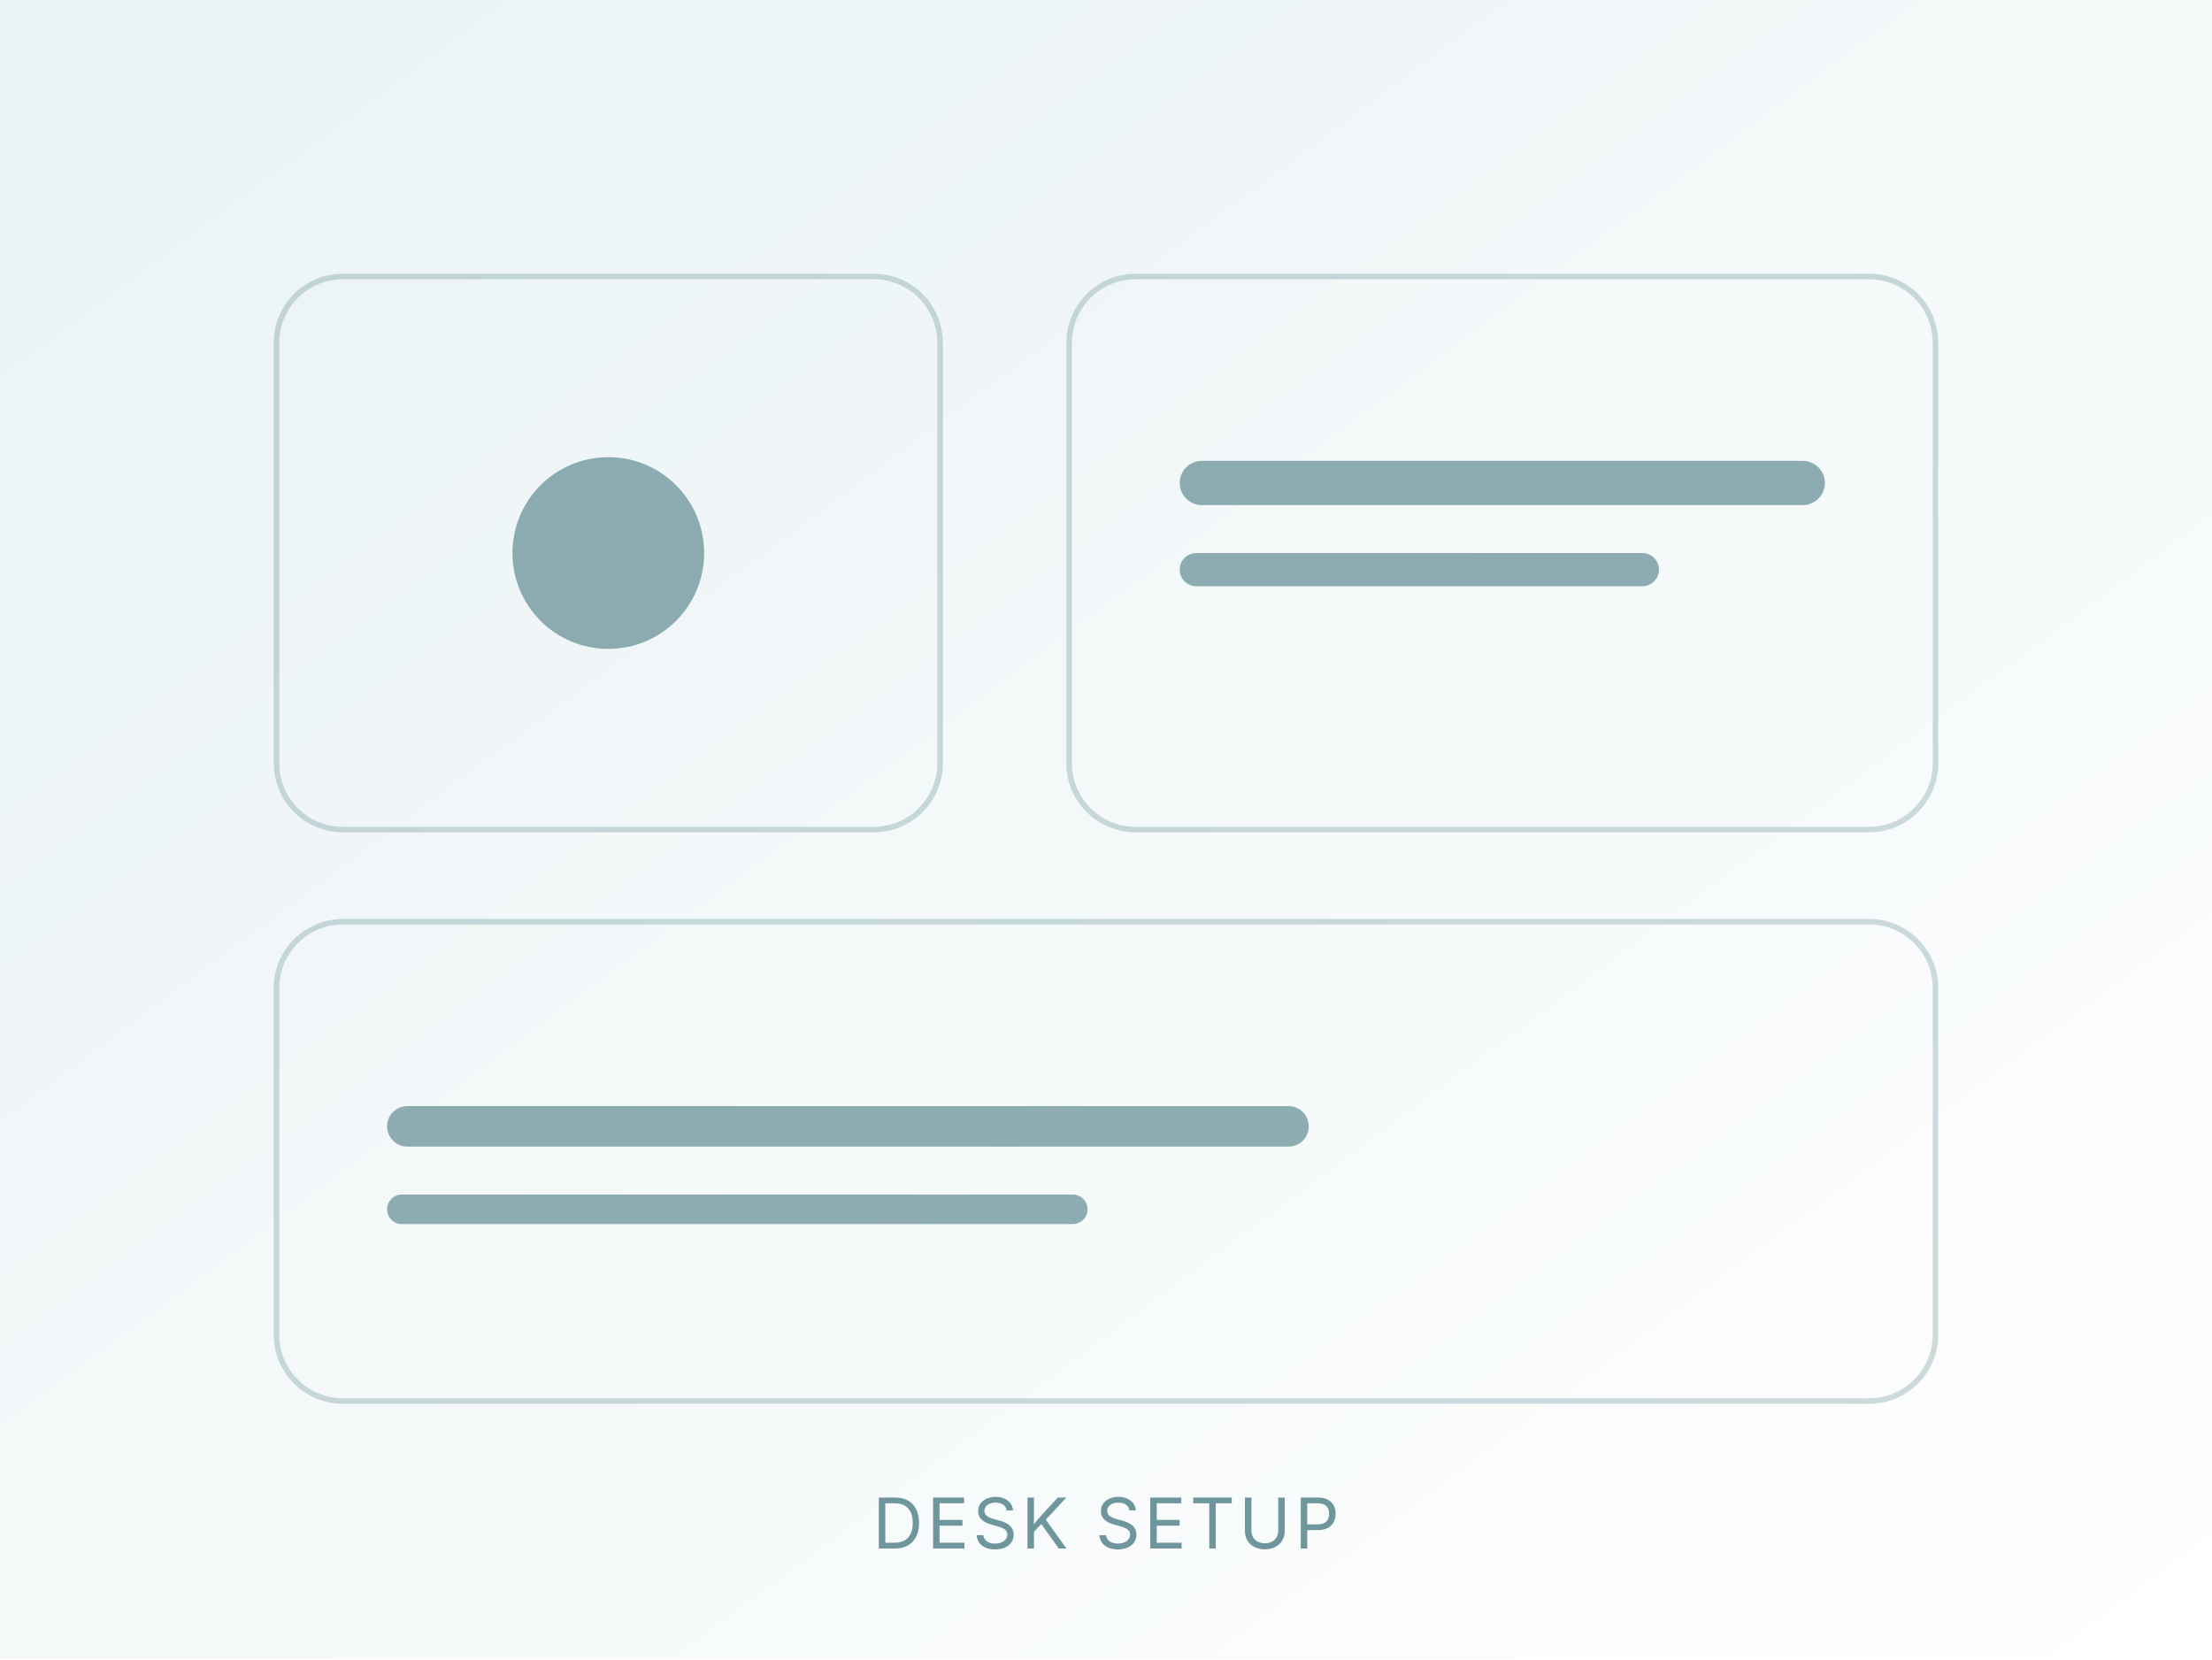
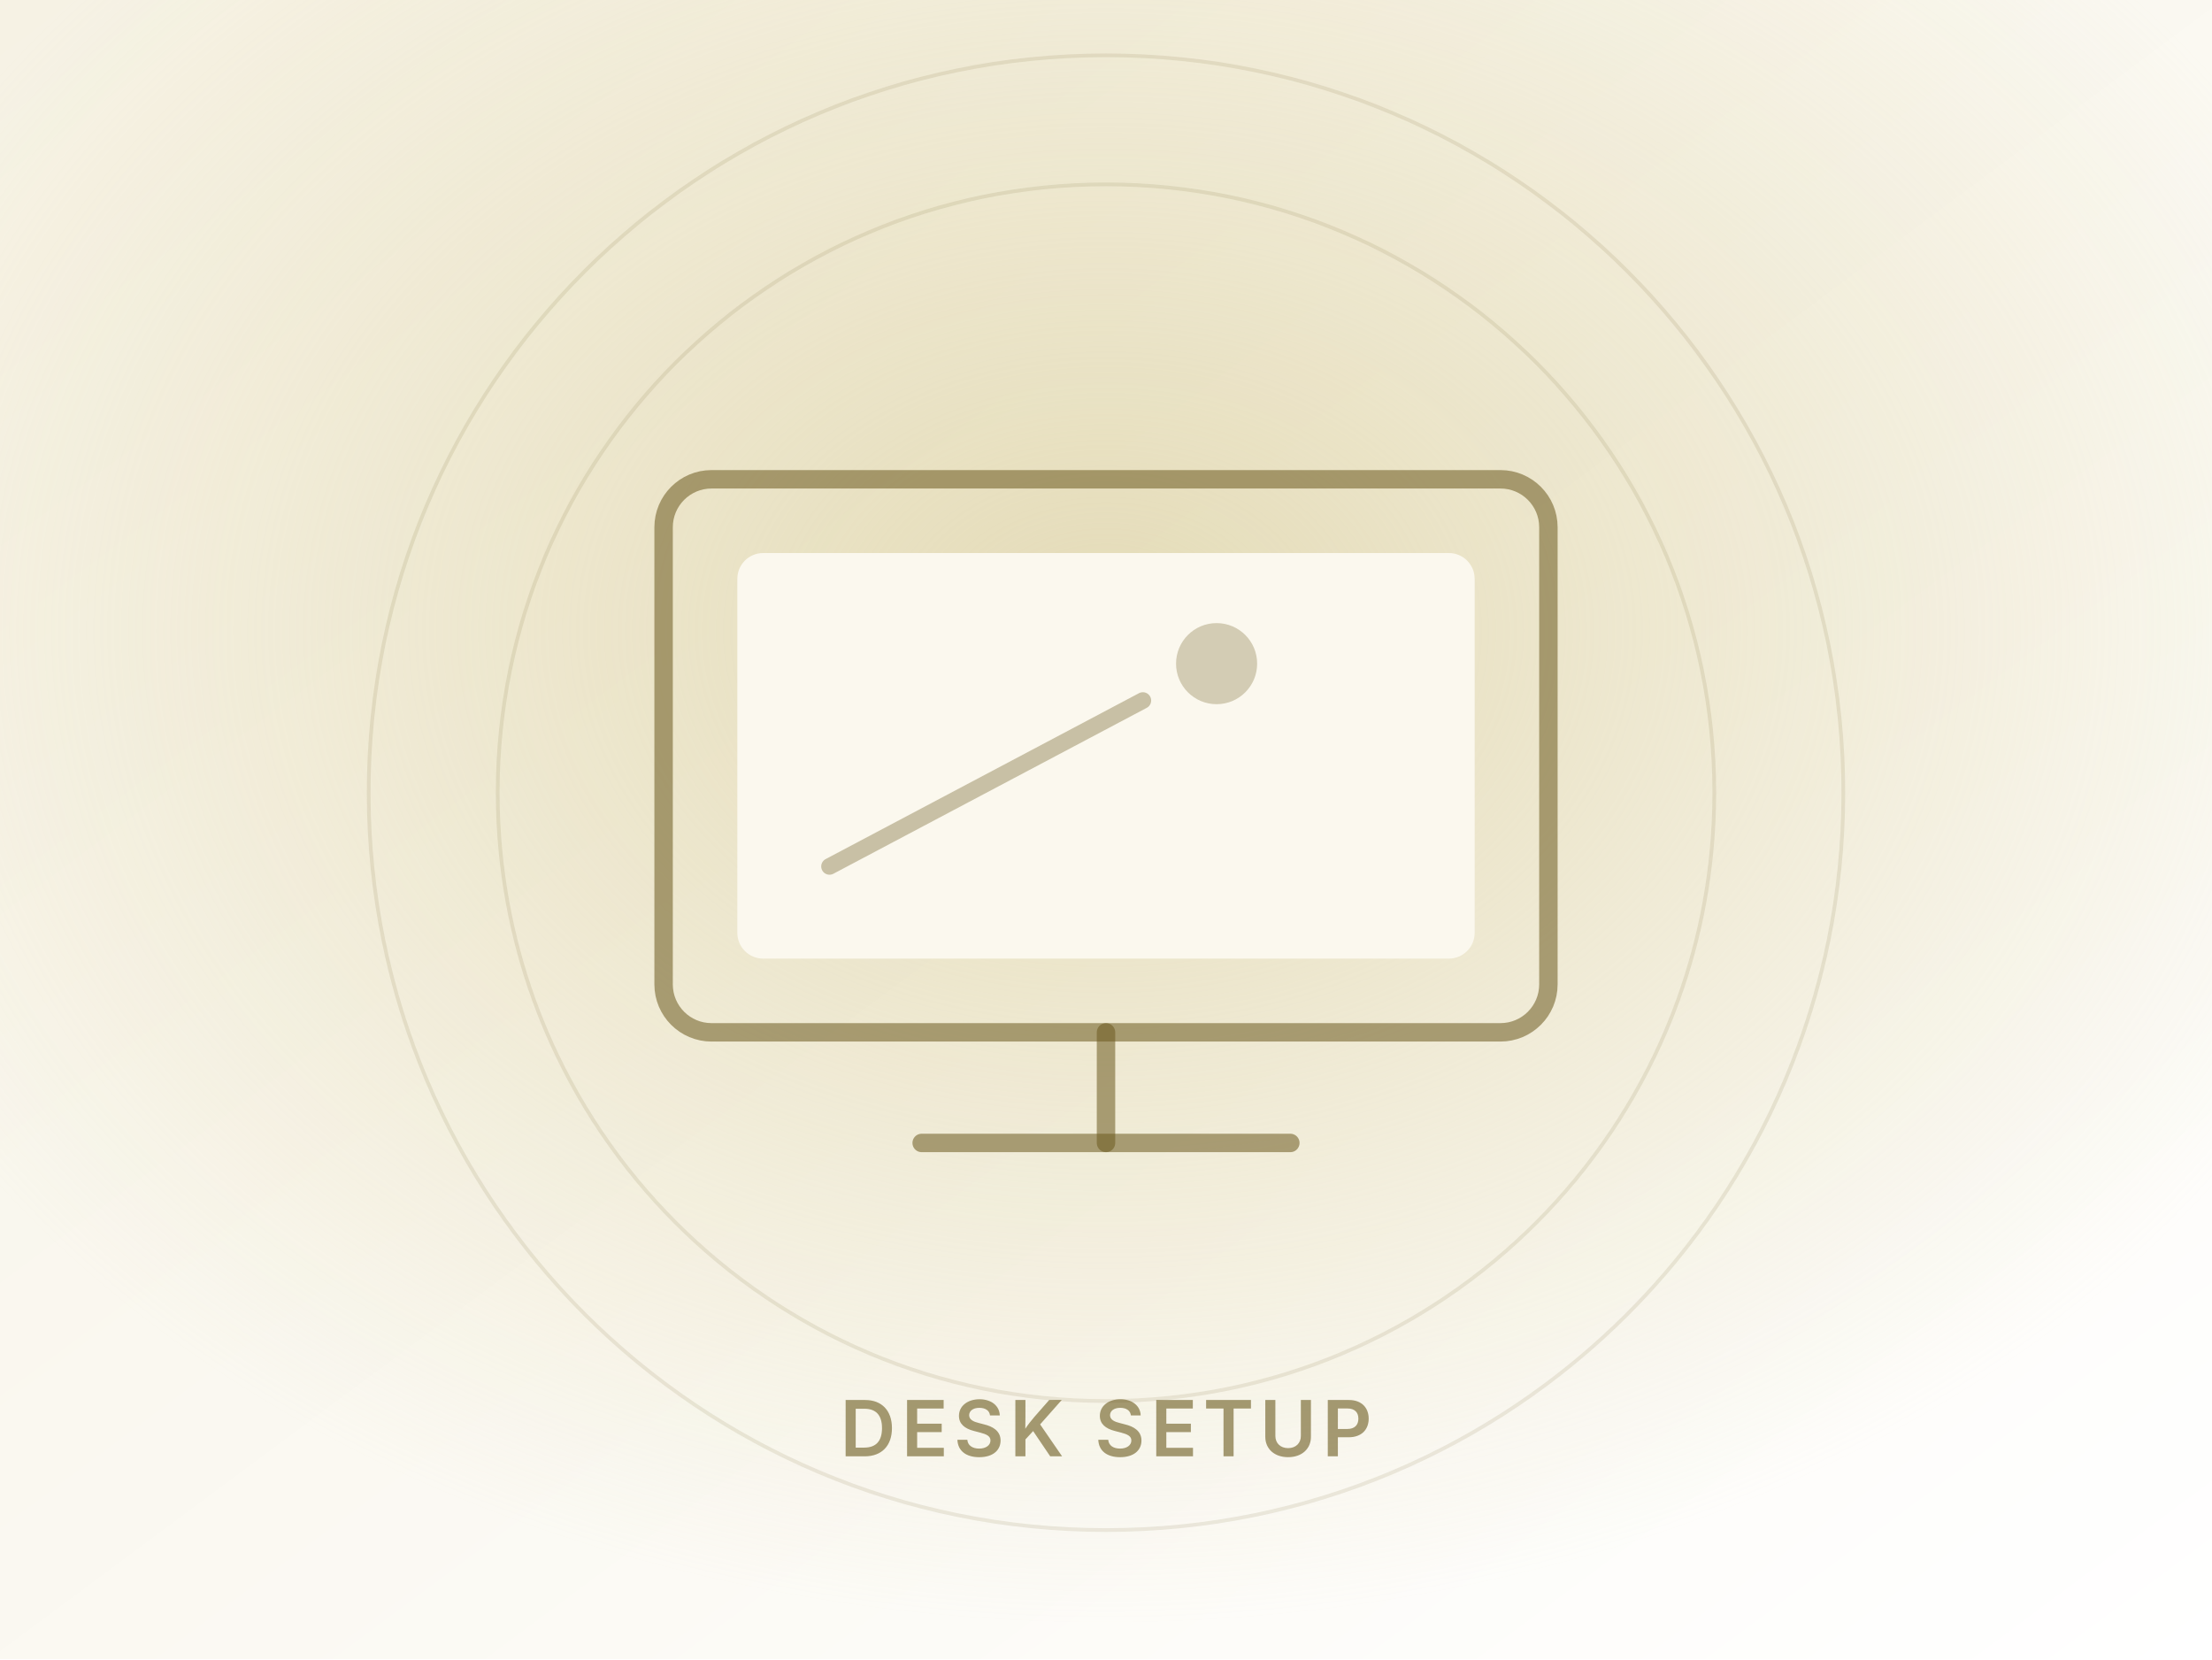
<svg xmlns="http://www.w3.org/2000/svg" width="1200" height="900" viewBox="0 0 1200 900" role="img" aria-label="Desk Setup">
  <defs>
-     <linearGradient id="cbg" x1="0" y1="0" x2="1" y2="1">
-       <stop offset="0%" stop-color="#e9f2f4" />
+     <linearGradient id="bg-c4" x1="0" y1="0" x2="1" y2="1">
+       <stop offset="0%" stop-color="#f6f2e4" />
      <stop offset="100%" stop-color="#ffffff" />
    </linearGradient>
+     <radialGradient id="glow-c4" cx="50%" cy="38%" r="60%">
+       <stop offset="0%" stop-color="#ddd2a4" stop-opacity="0.75" />
+       <stop offset="100%" stop-color="#ddd2a4" stop-opacity="0" />
+     </radialGradient>
  </defs>
-   <rect width="1200" height="900" fill="url(#cbg)" />
-   <g fill="none" stroke="#26606b" stroke-opacity="0.22" stroke-width="3">
-     <rect x="150" y="150" width="360" height="300" rx="36" />
-     <rect x="580" y="150" width="470" height="300" rx="36" />
-     <rect x="150" y="500" width="900" height="260" rx="36" />
+   <rect width="1200" height="900" fill="url(#bg-c4)" />
+   <rect width="1200" height="900" fill="url(#glow-c4)" />
+   <g opacity="0.12" fill="none" stroke="#6b5a1f" stroke-width="2">
+     <circle cx="600" cy="430" r="330" />
+     <circle cx="600" cy="430" r="400" />
  </g>
-   <g fill="#26606b" fill-opacity="0.5">
-     <circle cx="330" cy="300" r="52" />
-     <rect x="640" y="250" width="350" height="24" rx="12" />
-     <rect x="640" y="300" width="260" height="18" rx="9" />
-     <rect x="210" y="600" width="500" height="22" rx="11" />
-     <rect x="210" y="648" width="380" height="16" rx="8" />
+   <g fill="none" stroke="#6b5a1f" stroke-opacity="0.55" stroke-width="10" stroke-linecap="round" stroke-linejoin="round">
+     <rect x="360" y="260" width="480" height="300" rx="26" />
+     <line x1="600" y1="560" x2="600" y2="620" />
+     <line x1="500" y1="620" x2="700" y2="620" />
  </g>
-   <text x="600" y="840" text-anchor="middle" font-family="system-ui, -apple-system, 'Segoe UI', sans-serif" font-size="38" fill="#26606b" fill-opacity="0.65" letter-spacing="2">DESK SETUP</text>
+   <rect x="400" y="300" width="400" height="220" rx="14" fill="#fbf8ee" />
+   <line x1="450" y1="470" x2="620" y2="380" stroke="#6b5a1f" stroke-opacity="0.35" stroke-width="9" stroke-linecap="round" />
+   <circle cx="660" cy="360" r="22" fill="#6b5a1f" fill-opacity="0.28" />
+   <text x="600" y="790" text-anchor="middle" font-family="system-ui, -apple-system, 'Segoe UI', sans-serif" font-size="42" font-weight="600" fill="#6b5a1f" fill-opacity="0.6" letter-spacing="3">DESK SETUP</text>
</svg>
